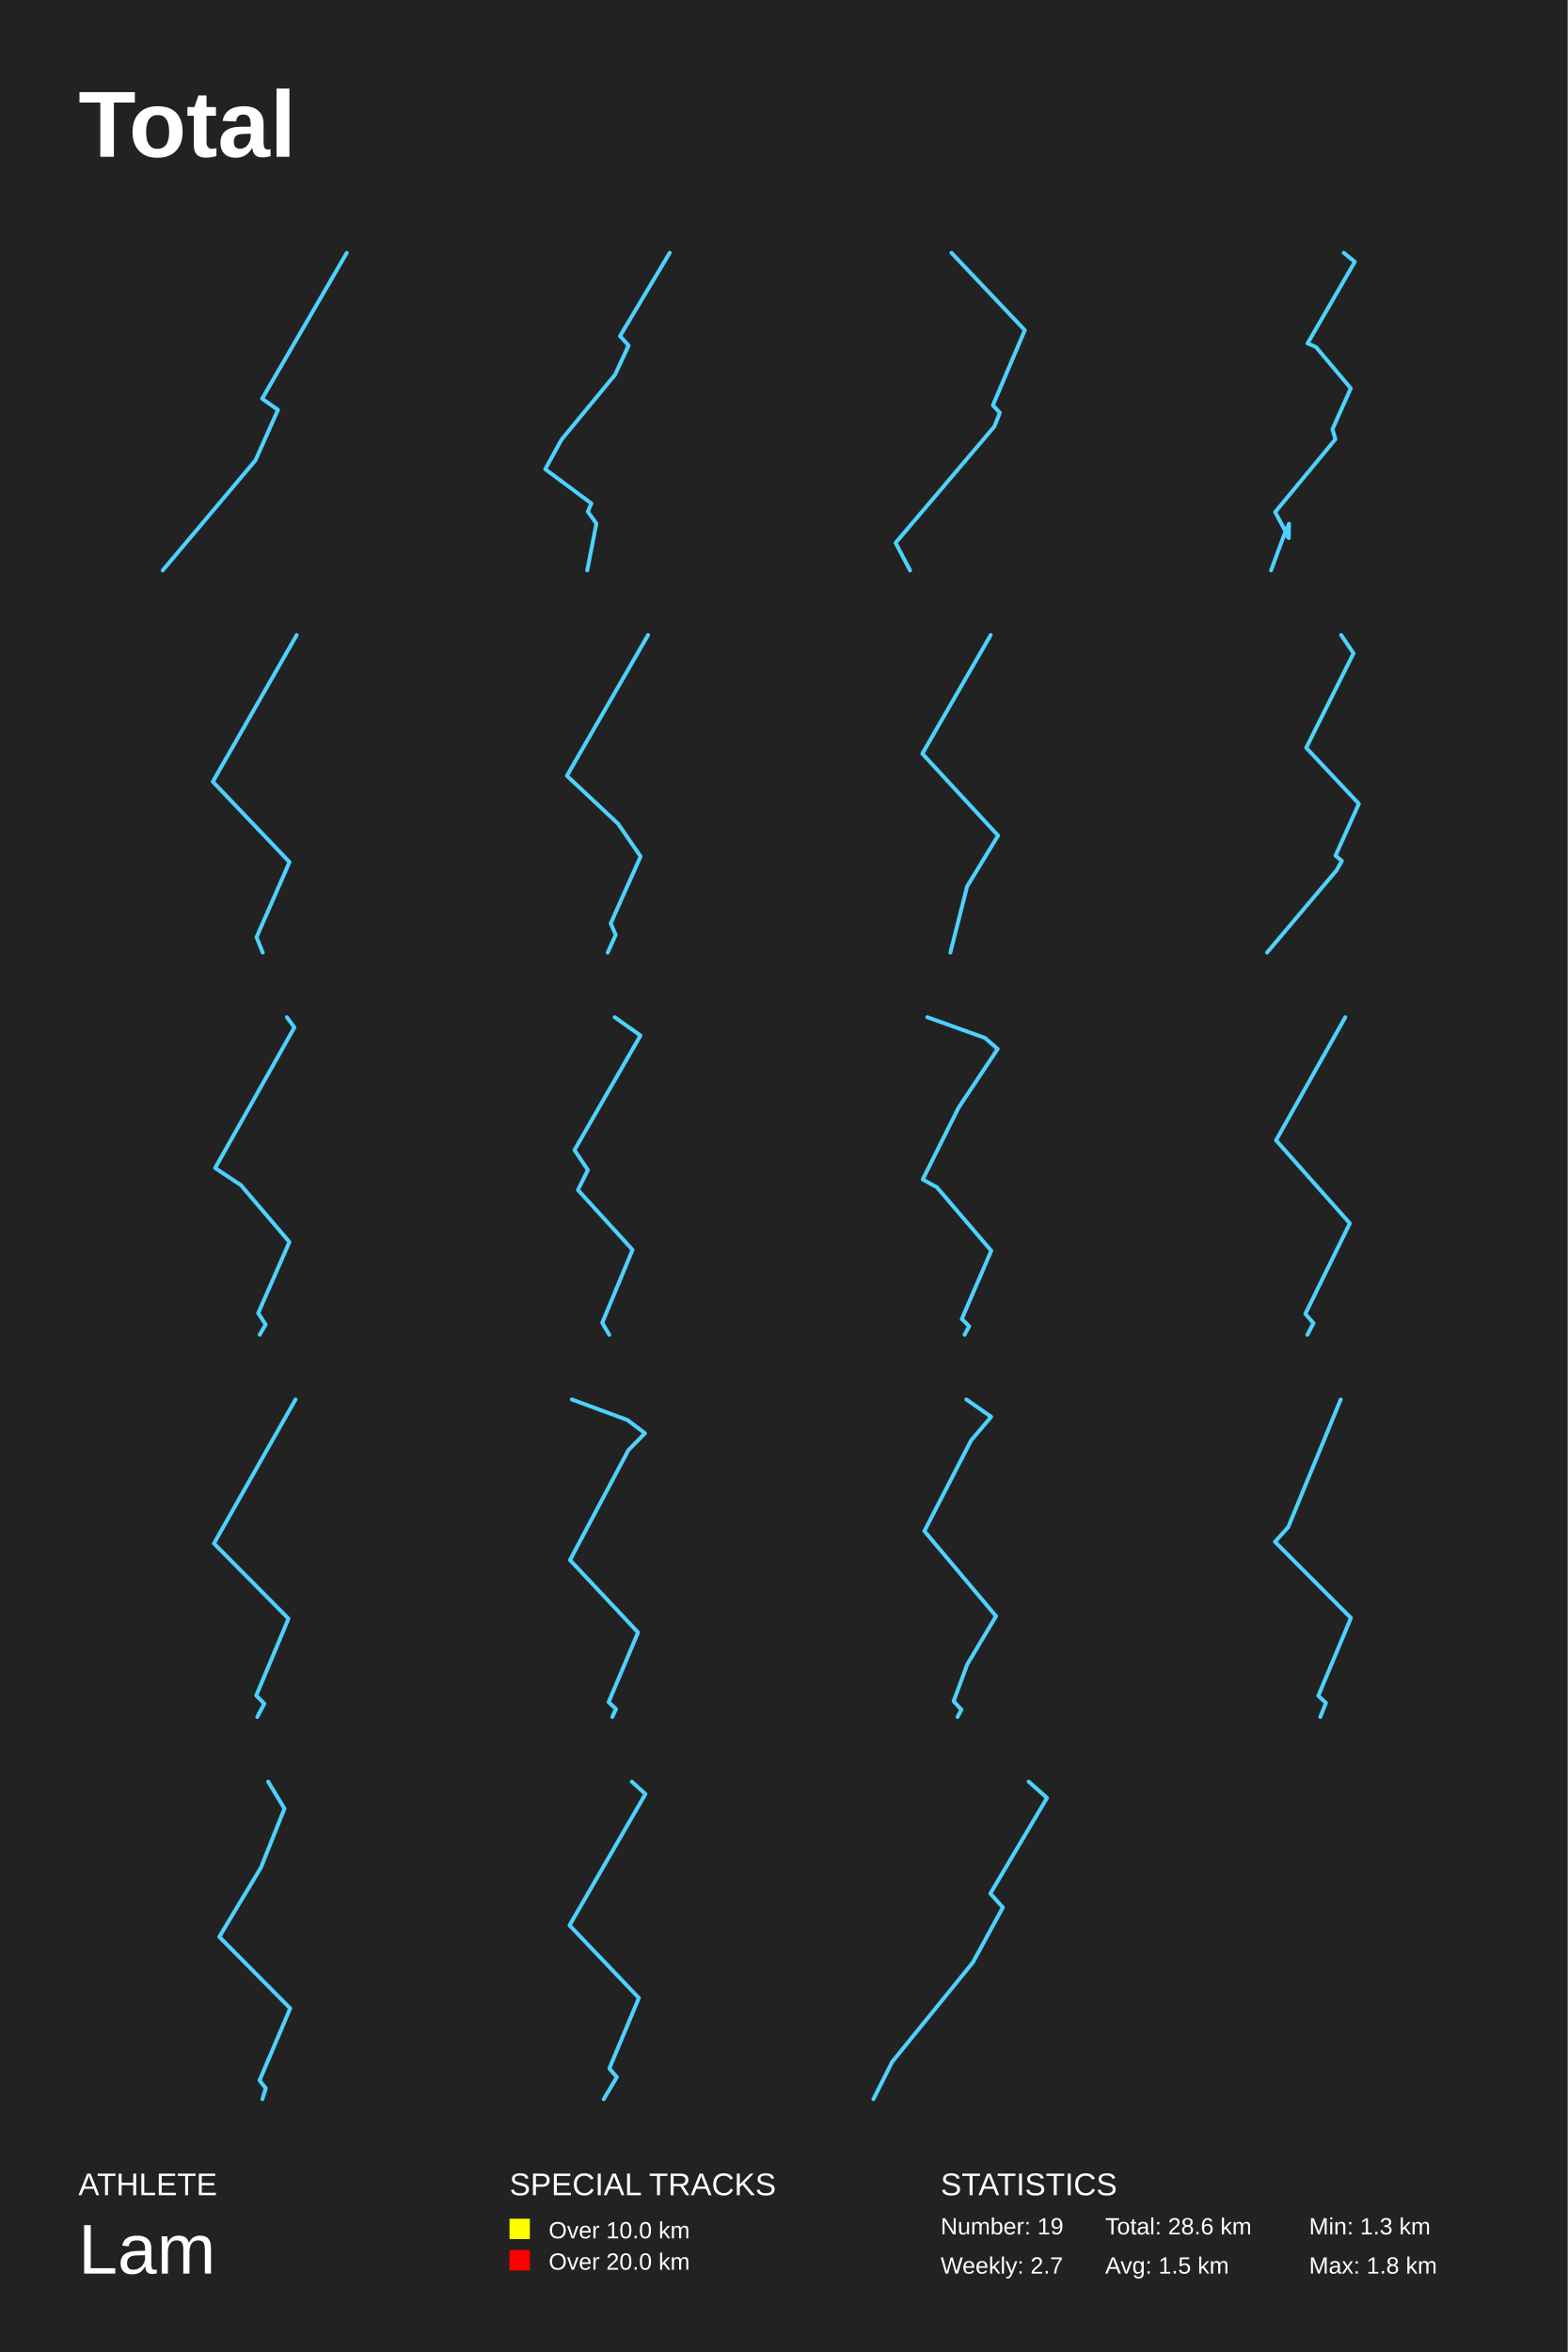
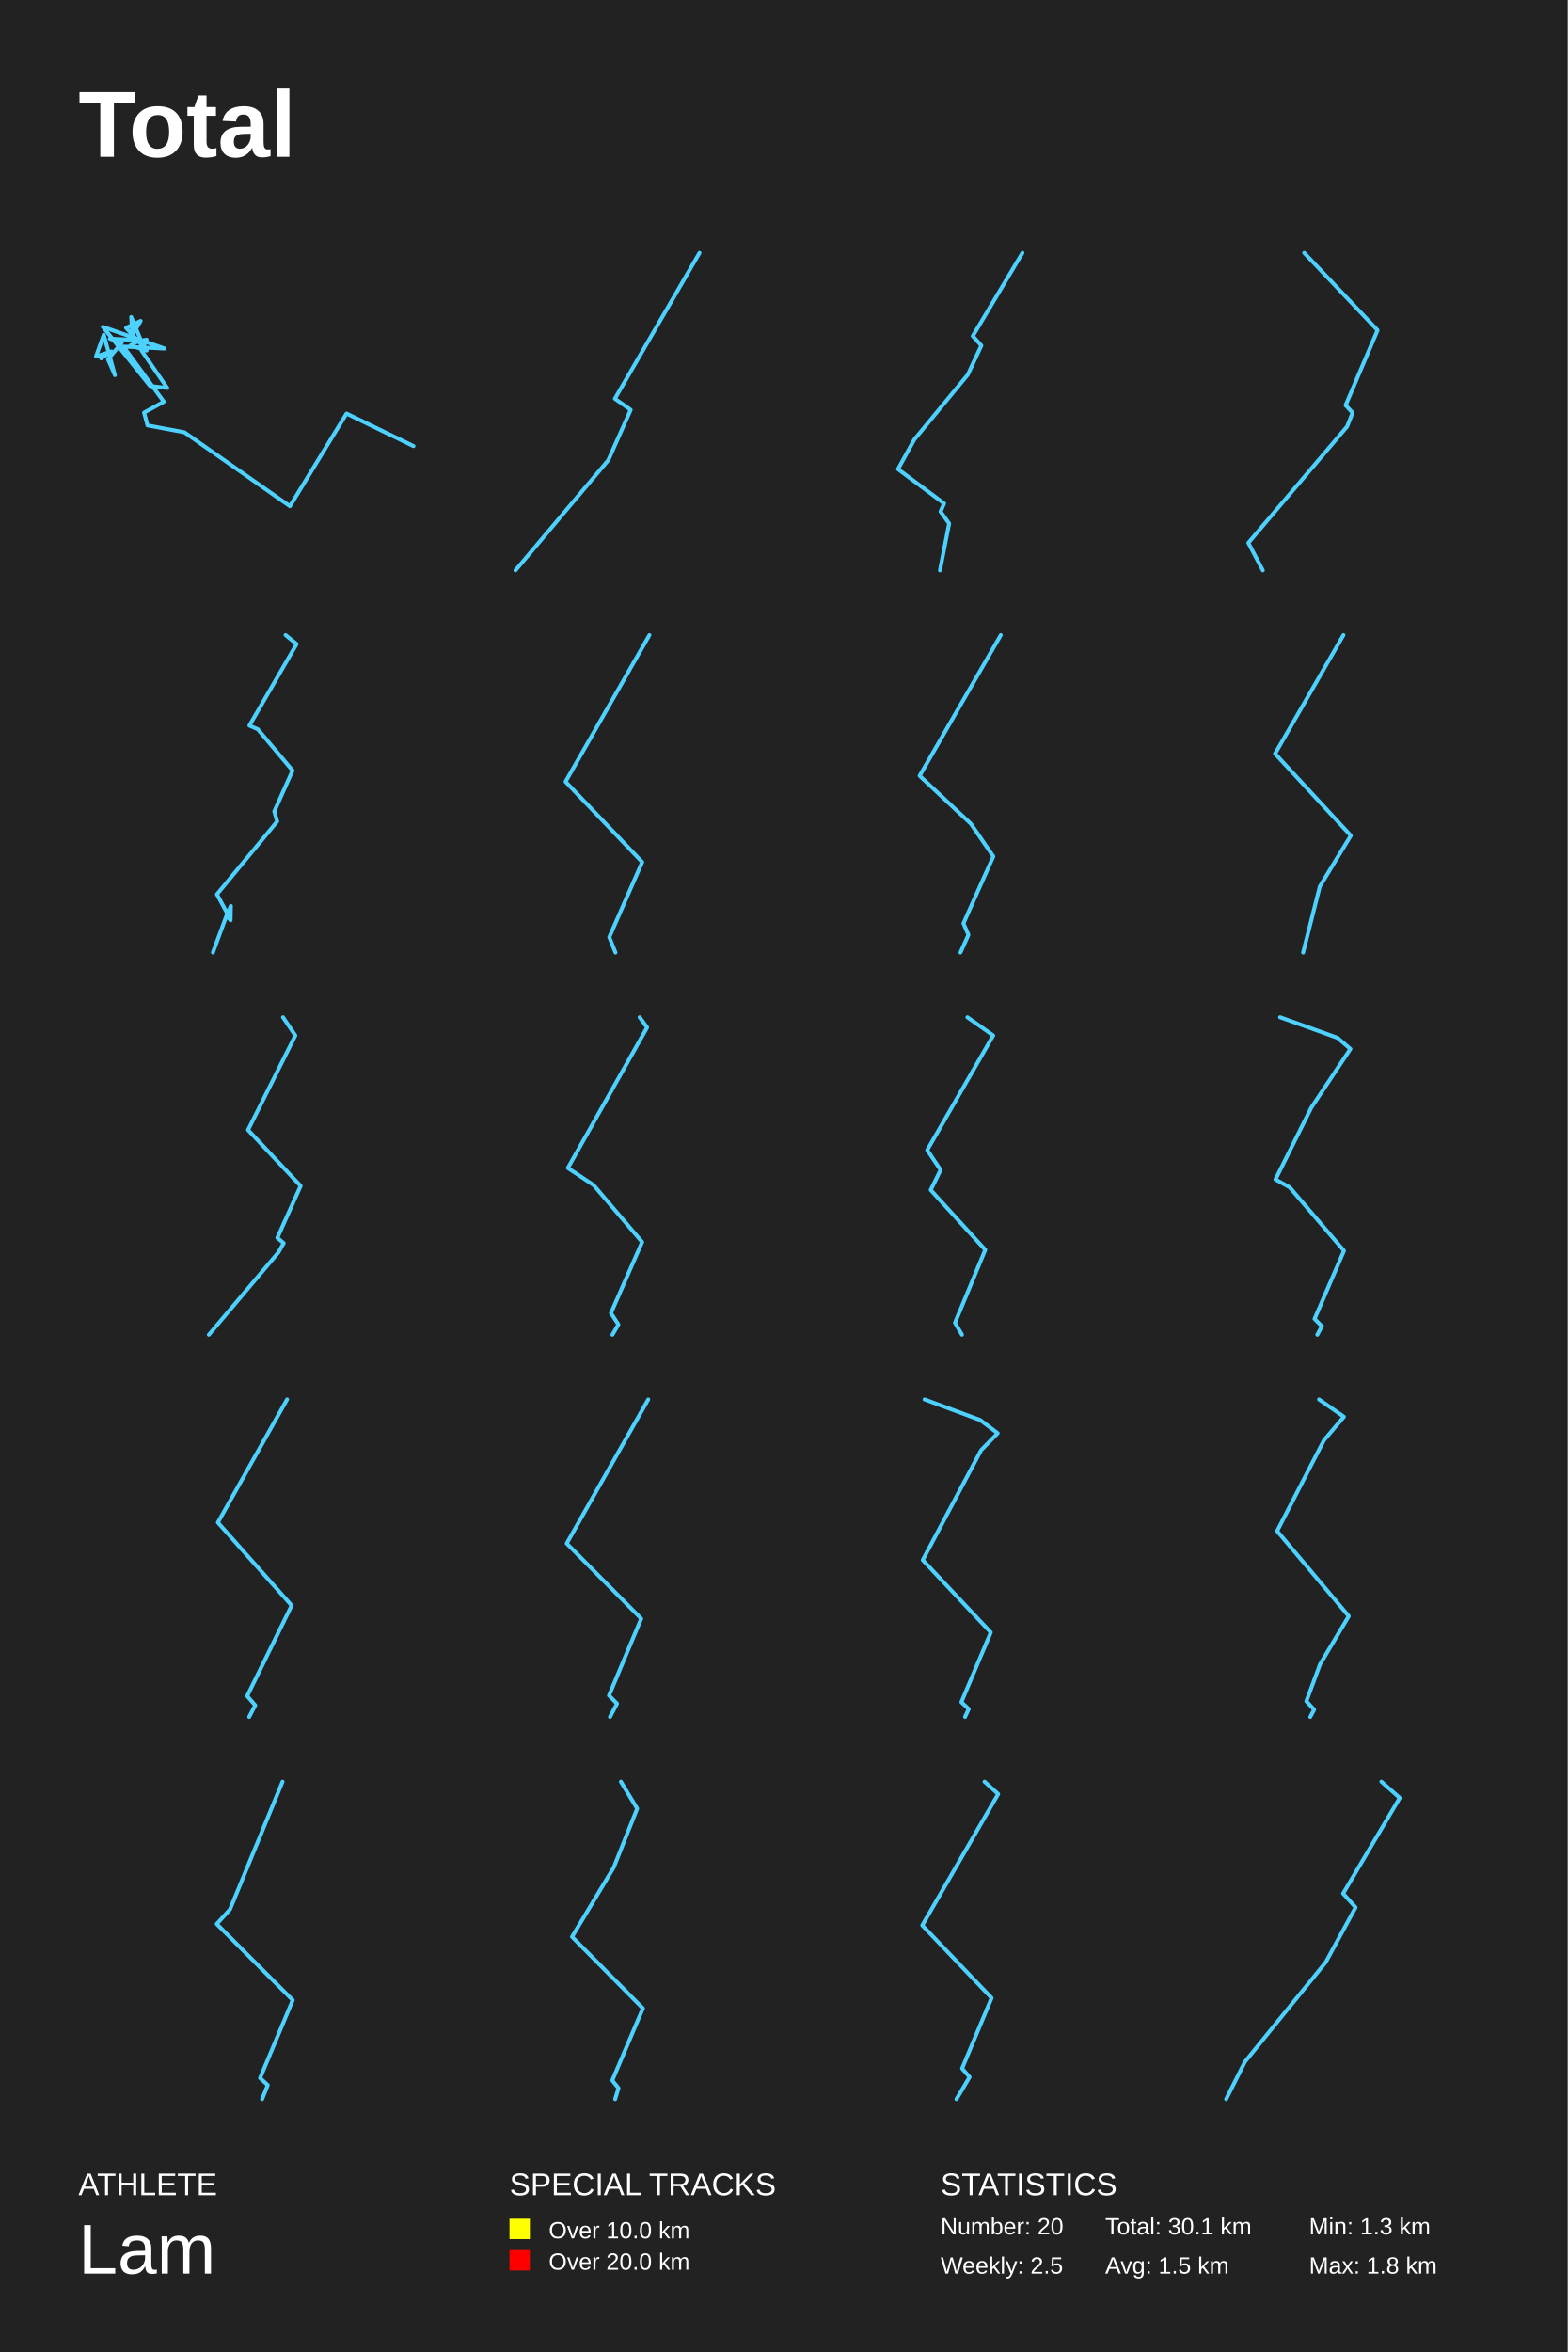
<svg xmlns="http://www.w3.org/2000/svg" baseProfile="full" height="300mm" version="1.1" viewBox="0,0,200,300" width="200mm">
  <defs />
  <rect fill="#222222" height="300" width="200" x="0" y="0" />
  <text fill="#FFFFFF" style="font-size:12px; font-family:Arial; font-weight:bold;" x="10" y="20">Total</text>
  <text fill="#FFFFFF" style="font-size:4px; font-family:Arial" x="10" y="280">ATHLETE</text>
  <text fill="#FFFFFF" style="font-size:9px; font-family:Arial" x="10" y="290">Lam</text>
  <text fill="#FFFFFF" style="font-size:4px; font-family:Arial" x="65" y="280">SPECIAL TRACKS</text>
  <rect fill="yellow" height="2.6" width="2.6" x="65" y="283" />
  <text fill="#FFFFFF" style="font-size:3px; font-family:Arial" x="70" y="285.5">Over 10.0 km</text>
  <rect fill="red" height="2.6" width="2.6" x="65" y="287" />
  <text fill="#FFFFFF" style="font-size:3px; font-family:Arial" x="70" y="289.5">Over 20.0 km</text>
  <text fill="#FFFFFF" style="font-size:4px; font-family:Arial" x="120" y="280">STATISTICS</text>
-   <text fill="#FFFFFF" style="font-size:3px; font-family:Arial" x="120" y="285">Number: 19</text>
-   <text fill="#FFFFFF" style="font-size:3px; font-family:Arial" x="120" y="290">Weekly: 2.7</text>
-   <text fill="#FFFFFF" style="font-size:3px; font-family:Arial" x="141" y="285">Total: 28.6 km</text>
+   <text fill="#FFFFFF" style="font-size:3px; font-family:Arial" x="120" y="285">Number: 20</text>
+   <text fill="#FFFFFF" style="font-size:3px; font-family:Arial" x="120" y="290">Weekly: 2.5</text>
+   <text fill="#FFFFFF" style="font-size:3px; font-family:Arial" x="141" y="285">Total: 30.1 km</text>
  <text fill="#FFFFFF" style="font-size:3px; font-family:Arial" x="141" y="290">Avg: 1.5 km</text>
  <text fill="#FFFFFF" style="font-size:3px; font-family:Arial" x="167" y="285">Min: 1.3 km</text>
  <text fill="#FFFFFF" style="font-size:3px; font-family:Arial" x="167" y="290">Max: 1.8 km</text>
-   <polyline fill="none" points="44.241,32.25 33.443,50.856 35.46,52.276 32.598,58.702 20.759,72.75" stroke="#4DD2FF" stroke-linecap="round" stroke-linejoin="round" stroke-width="0.5" />
-   <polyline fill="none" points="85.438,32.25 79.103,42.863 80.196,44.076 78.462,47.801 71.636,56.074 69.562,59.842 75.445,64.217 74.992,65.257 76.086,66.773 74.917,72.75" stroke="#4DD2FF" stroke-linecap="round" stroke-linejoin="round" stroke-width="0.5" />
-   <polyline fill="none" points="121.386,32.25 130.742,42.119 126.669,51.696 127.559,52.646 126.859,54.401 114.258,69.241 116.104,72.75" stroke="#4DD2FF" stroke-linecap="round" stroke-linejoin="round" stroke-width="0.5" />
-   <polyline fill="none" points="171.436,32.25 172.84,33.396 166.816,43.798 167.888,44.265 172.323,49.529 169.995,54.75 170.364,56.024 162.677,65.321 164.008,67.783 164.451,66.807 164.414,68.632 163.897,68.038 162.16,72.75" stroke="#4DD2FF" stroke-linecap="round" stroke-linejoin="round" stroke-width="0.5" />
-   <polyline fill="none" points="37.851,81.0 27.149,99.704 36.932,109.961 32.73,119.539 33.518,121.5" stroke="#4DD2FF" stroke-linecap="round" stroke-linejoin="round" stroke-width="0.5" />
-   <polyline fill="none" points="82.677,81.0 72.323,98.952 78.866,105.081 81.724,109.241 77.913,117.778 78.548,119.238 77.532,121.5" stroke="#4DD2FF" stroke-linecap="round" stroke-linejoin="round" stroke-width="0.5" />
-   <polyline fill="none" points="126.389,81.0 117.669,96.134 127.331,106.583 123.378,113.069 121.245,121.5" stroke="#4DD2FF" stroke-linecap="round" stroke-linejoin="round" stroke-width="0.5" />
-   <polyline fill="none" points="171.102,81.0 172.678,83.328 166.644,95.38 173.354,102.518 170.382,109.138 171.192,109.811 170.517,111 161.646,121.5" stroke="#4DD2FF" stroke-linecap="round" stroke-linejoin="round" stroke-width="0.5" />
-   <polyline fill="none" points="36.607,129.75 37.555,131.056 27.445,148.984 30.731,151.162 36.923,158.42 32.942,167.492 33.89,168.944 33.132,170.25" stroke="#4DD2FF" stroke-linecap="round" stroke-linejoin="round" stroke-width="0.5" />
-   <polyline fill="none" points="78.418,129.75 81.709,132.077 73.291,146.692 75,149.237 73.734,151.782 80.696,159.416 76.835,168.723 77.722,170.25" stroke="#4DD2FF" stroke-linecap="round" stroke-linejoin="round" stroke-width="0.5" />
-   <polyline fill="none" points="118.306,129.75 125.638,132.378 127.281,133.793 122.295,141.274 117.719,150.438 119.538,151.449 126.46,159.536 122.705,168.228 123.644,169.172 123.057,170.25" stroke="#4DD2FF" stroke-linecap="round" stroke-linejoin="round" stroke-width="0.5" />
-   <polyline fill="none" points="171.625,129.75 162.795,145.447 172.205,156.035 166.533,167.585 167.564,168.769 166.791,170.25" stroke="#4DD2FF" stroke-linecap="round" stroke-linejoin="round" stroke-width="0.5" />
-   <polyline fill="none" points="37.702,178.5 27.298,196.869 36.803,206.459 32.693,216.271 33.72,217.303 32.821,219.0" stroke="#4DD2FF" stroke-linecap="round" stroke-linejoin="round" stroke-width="0.5" />
-   <polyline fill="none" points="72.954,178.5 80.052,181.128 82.281,182.813 80.169,184.969 72.719,198.986 81.401,208.218 77.647,217.113 78.585,217.989 78.116,219.0" stroke="#4DD2FF" stroke-linecap="round" stroke-linejoin="round" stroke-width="0.5" />
-   <polyline fill="none" points="123.277,178.5 126.448,180.714 123.899,183.714 117.93,195.286 127.07,206.143 123.402,212.286 121.661,217 122.655,218.071 122.158,219.0" stroke="#4DD2FF" stroke-linecap="round" stroke-linejoin="round" stroke-width="0.5" />
-   <polyline fill="none" points="171.045,178.5 164.345,194.79 162.654,196.658 172.346,206.372 168.183,216.31 169.159,217.207 168.443,219.0" stroke="#4DD2FF" stroke-linecap="round" stroke-linejoin="round" stroke-width="0.5" />
-   <polyline fill="none" points="34.211,227.25 36.288,230.689 33.294,238.2 27.978,247.044 37.022,256.169 33.111,265.364 33.905,266.346 33.478,267.75" stroke="#4DD2FF" stroke-linecap="round" stroke-linejoin="round" stroke-width="0.5" />
-   <polyline fill="none" points="80.607,227.25 82.34,228.829 72.66,245.578 81.504,254.845 77.739,263.837 78.695,264.936 77.022,267.75" stroke="#4DD2FF" stroke-linecap="round" stroke-linejoin="round" stroke-width="0.5" />
-   <polyline fill="none" points="131.234,227.25 133.571,229.324 126.35,241.523 127.942,243.292 124.119,250.306 113.819,262.993 111.429,267.75" stroke="#4DD2FF" stroke-linecap="round" stroke-linejoin="round" stroke-width="0.5" />
+   <polyline fill="none" points="12.907,45.712 14.22,44.832 12.25,45.461 13.235,42.696 14.658,47.849 13.782,45.838 15.534,43.701 14.001,43.198 16.519,43.324 17.942,40.936 16.081,41.816 18.708,44.707 16.628,44.078 17.942,43.324 16.738,40.433 16.957,43.575 18.708,43.324 18.051,44.707 21.335,49.483 19.146,49.232 13.126,41.69 21.007,44.455 15.753,44.204 20.897,51.243 18.38,52.626 18.818,54.26 23.524,55.14 36.988,64.567 44.212,52.751 52.75,56.899" stroke="#4DD2FF" stroke-linecap="round" stroke-linejoin="round" stroke-width="0.5" />
+   <polyline fill="none" points="89.241,32.25 78.443,50.856 80.46,52.276 77.598,58.702 65.759,72.75" stroke="#4DD2FF" stroke-linecap="round" stroke-linejoin="round" stroke-width="0.5" />
+   <polyline fill="none" points="130.438,32.25 124.103,42.863 125.196,44.076 123.462,47.801 116.636,56.074 114.562,59.842 120.445,64.217 119.992,65.257 121.086,66.773 119.917,72.75" stroke="#4DD2FF" stroke-linecap="round" stroke-linejoin="round" stroke-width="0.5" />
+   <polyline fill="none" points="166.386,32.25 175.742,42.119 171.669,51.696 172.559,52.646 171.859,54.401 159.258,69.241 161.104,72.75" stroke="#4DD2FF" stroke-linecap="round" stroke-linejoin="round" stroke-width="0.5" />
+   <polyline fill="none" points="36.436,81.0 37.84,82.146 31.816,92.548 32.888,93.015 37.323,98.279 34.995,103.5 35.364,104.774 27.677,114.071 29.008,116.533 29.451,115.557 29.414,117.382 28.897,116.788 27.16,121.5" stroke="#4DD2FF" stroke-linecap="round" stroke-linejoin="round" stroke-width="0.5" />
+   <polyline fill="none" points="82.851,81.0 72.149,99.704 81.932,109.961 77.73,119.539 78.518,121.5" stroke="#4DD2FF" stroke-linecap="round" stroke-linejoin="round" stroke-width="0.5" />
+   <polyline fill="none" points="127.677,81.0 117.323,98.952 123.866,105.081 126.724,109.241 122.913,117.778 123.548,119.238 122.532,121.5" stroke="#4DD2FF" stroke-linecap="round" stroke-linejoin="round" stroke-width="0.5" />
+   <polyline fill="none" points="171.389,81.0 162.669,96.134 172.331,106.583 168.378,113.069 166.245,121.5" stroke="#4DD2FF" stroke-linecap="round" stroke-linejoin="round" stroke-width="0.5" />
+   <polyline fill="none" points="36.102,129.75 37.678,132.078 31.644,144.13 38.354,151.268 35.382,157.888 36.192,158.561 35.517,159.75 26.646,170.25" stroke="#4DD2FF" stroke-linecap="round" stroke-linejoin="round" stroke-width="0.5" />
+   <polyline fill="none" points="81.607,129.75 82.555,131.056 72.445,148.984 75.731,151.162 81.923,158.42 77.942,167.492 78.89,168.944 78.132,170.25" stroke="#4DD2FF" stroke-linecap="round" stroke-linejoin="round" stroke-width="0.5" />
+   <polyline fill="none" points="123.418,129.75 126.709,132.077 118.291,146.692 120,149.237 118.734,151.782 125.696,159.416 121.835,168.723 122.722,170.25" stroke="#4DD2FF" stroke-linecap="round" stroke-linejoin="round" stroke-width="0.5" />
+   <polyline fill="none" points="163.306,129.75 170.638,132.378 172.281,133.793 167.295,141.274 162.719,150.438 164.538,151.449 171.46,159.536 167.705,168.228 168.644,169.172 168.057,170.25" stroke="#4DD2FF" stroke-linecap="round" stroke-linejoin="round" stroke-width="0.5" />
+   <polyline fill="none" points="36.625,178.5 27.795,194.197 37.205,204.785 31.533,216.335 32.564,217.519 31.791,219.0" stroke="#4DD2FF" stroke-linecap="round" stroke-linejoin="round" stroke-width="0.5" />
+   <polyline fill="none" points="82.702,178.5 72.298,196.869 81.803,206.459 77.693,216.271 78.72,217.303 77.821,219.0" stroke="#4DD2FF" stroke-linecap="round" stroke-linejoin="round" stroke-width="0.5" />
+   <polyline fill="none" points="117.954,178.5 125.052,181.128 127.281,182.813 125.169,184.969 117.719,198.986 126.401,208.218 122.647,217.113 123.585,217.989 123.116,219.0" stroke="#4DD2FF" stroke-linecap="round" stroke-linejoin="round" stroke-width="0.5" />
+   <polyline fill="none" points="168.277,178.5 171.448,180.714 168.899,183.714 162.93,195.286 172.07,206.143 168.402,212.286 166.661,217 167.655,218.071 167.158,219.0" stroke="#4DD2FF" stroke-linecap="round" stroke-linejoin="round" stroke-width="0.5" />
+   <polyline fill="none" points="36.045,227.25 29.345,243.54 27.654,245.408 37.346,255.122 33.183,265.06 34.159,265.957 33.443,267.75" stroke="#4DD2FF" stroke-linecap="round" stroke-linejoin="round" stroke-width="0.5" />
+   <polyline fill="none" points="79.211,227.25 81.288,230.689 78.294,238.2 72.978,247.044 82.022,256.169 78.111,265.364 78.905,266.346 78.478,267.75" stroke="#4DD2FF" stroke-linecap="round" stroke-linejoin="round" stroke-width="0.5" />
+   <polyline fill="none" points="125.607,227.25 127.34,228.829 117.66,245.578 126.504,254.845 122.739,263.837 123.695,264.936 122.022,267.75" stroke="#4DD2FF" stroke-linecap="round" stroke-linejoin="round" stroke-width="0.5" />
+   <polyline fill="none" points="176.234,227.25 178.571,229.324 171.35,241.523 172.942,243.292 169.119,250.306 158.819,262.993 156.429,267.75" stroke="#4DD2FF" stroke-linecap="round" stroke-linejoin="round" stroke-width="0.5" />
</svg>
